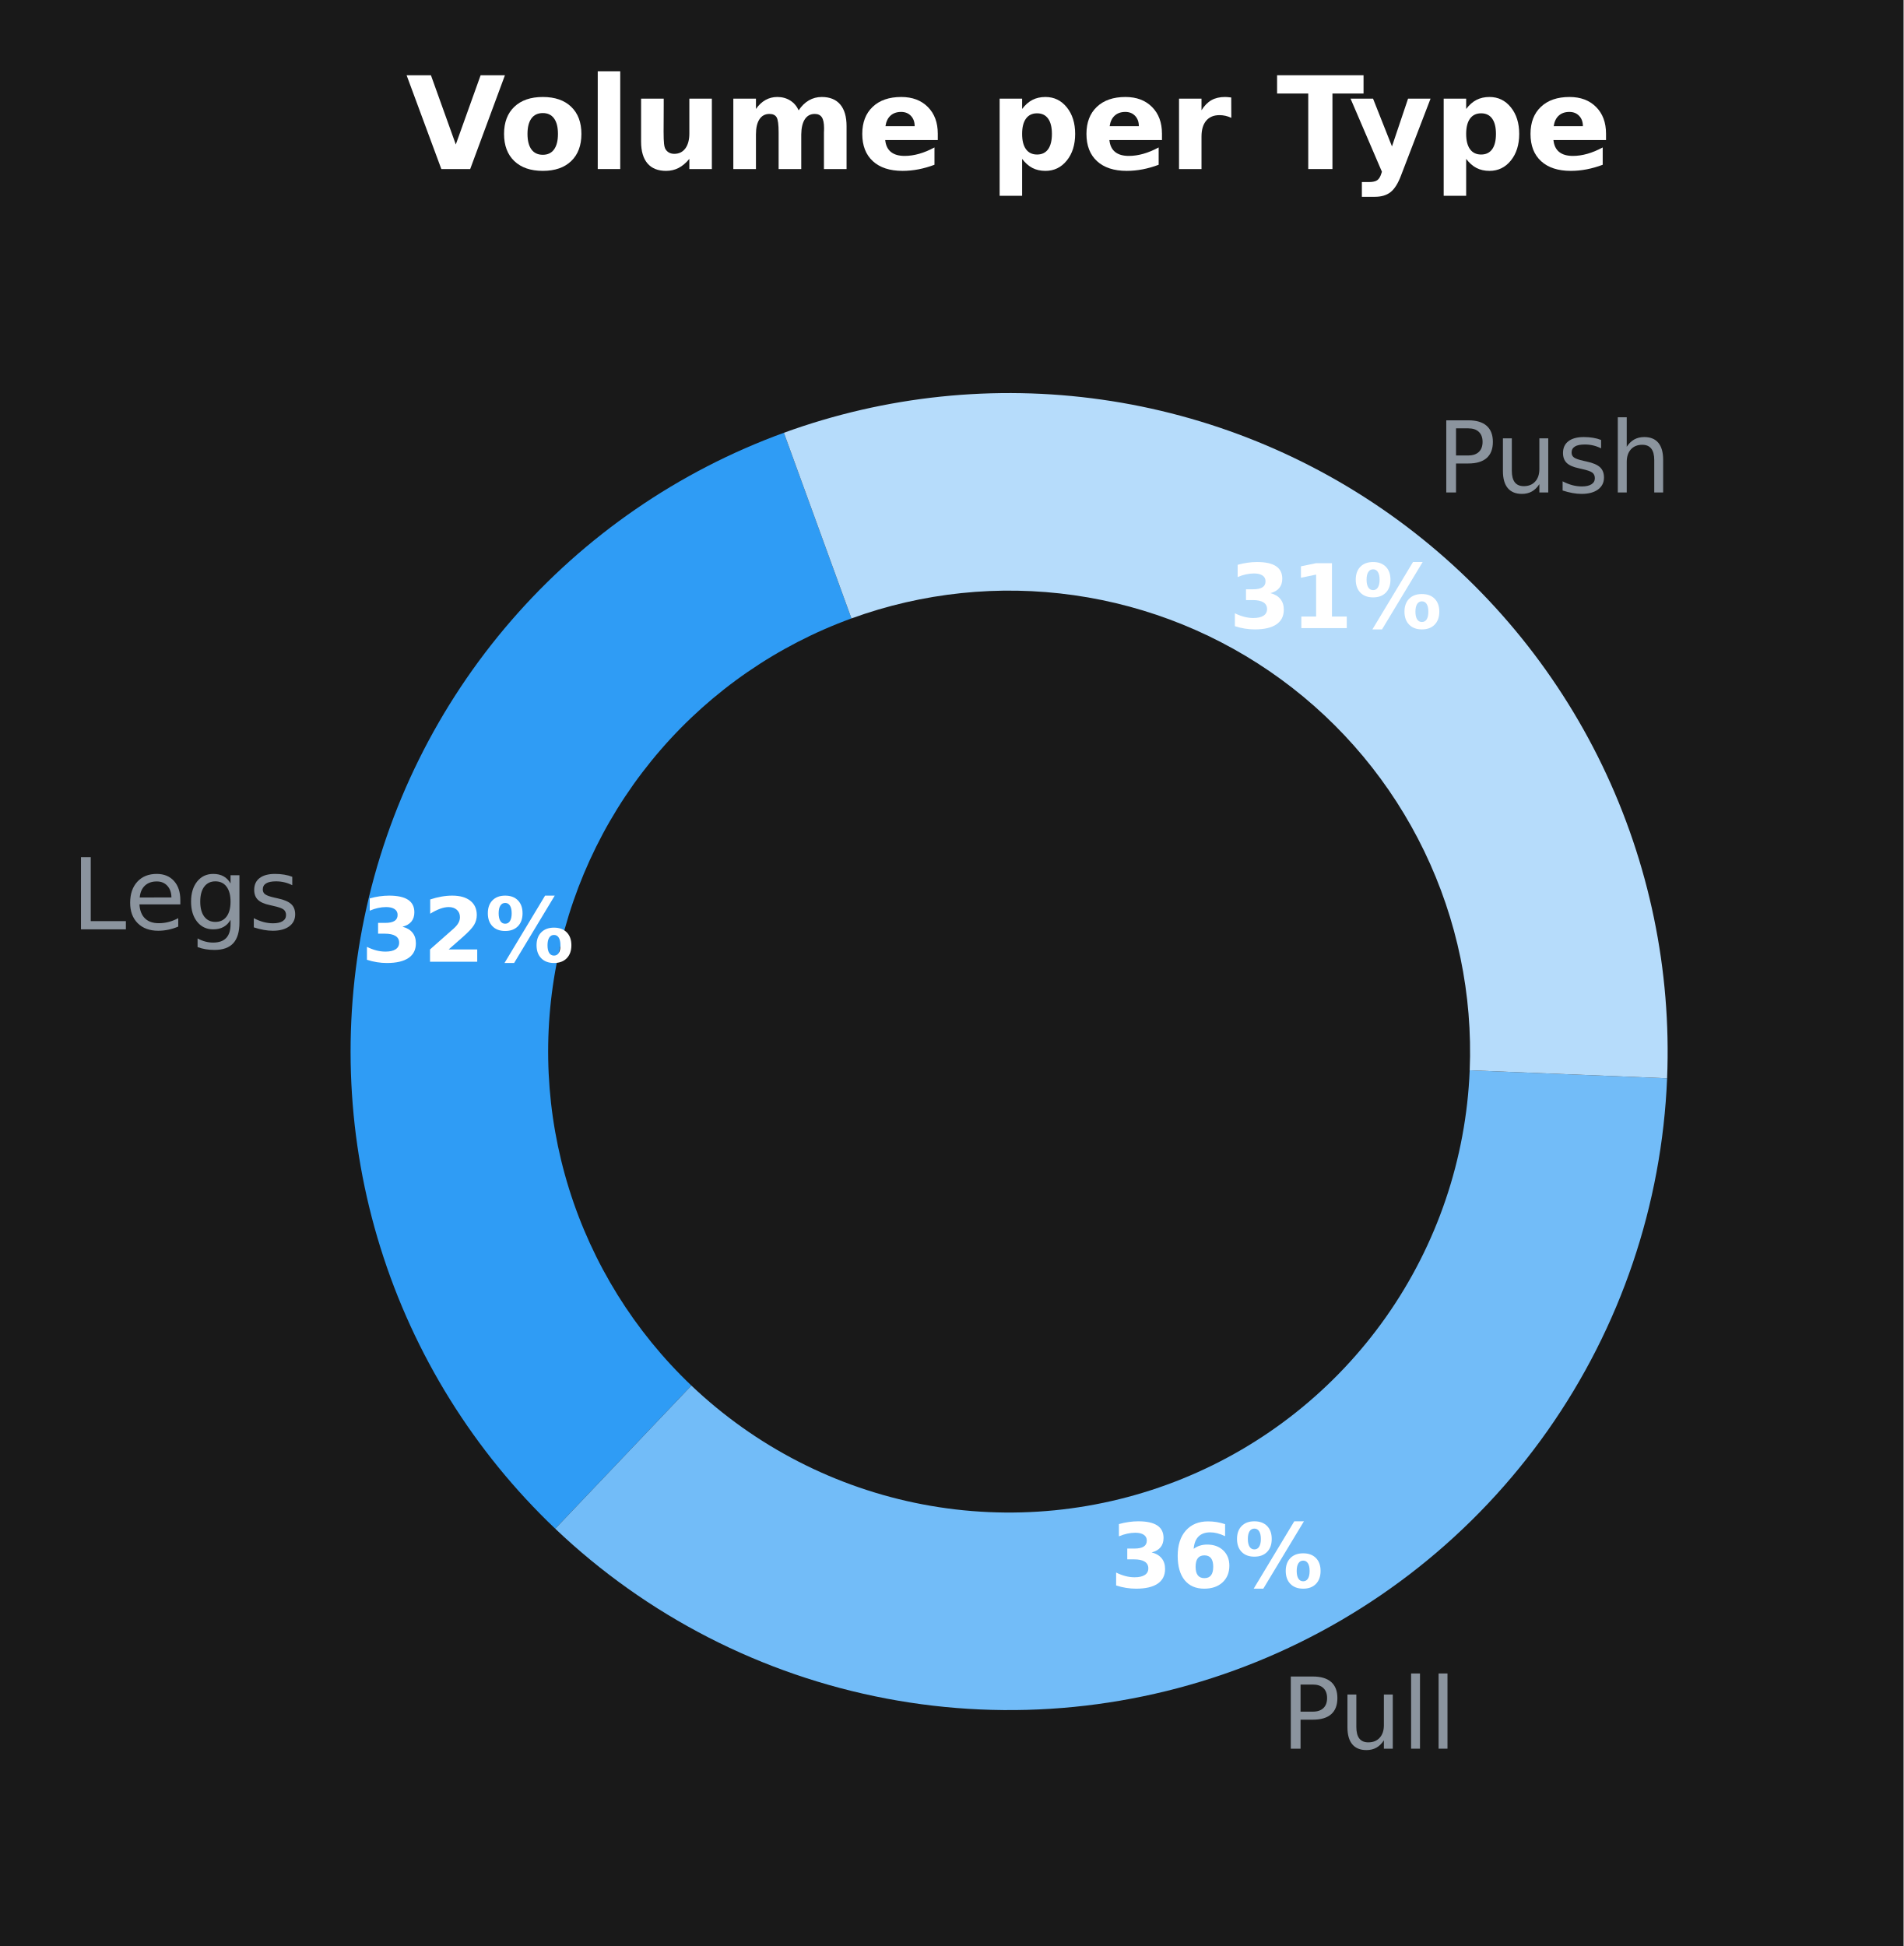
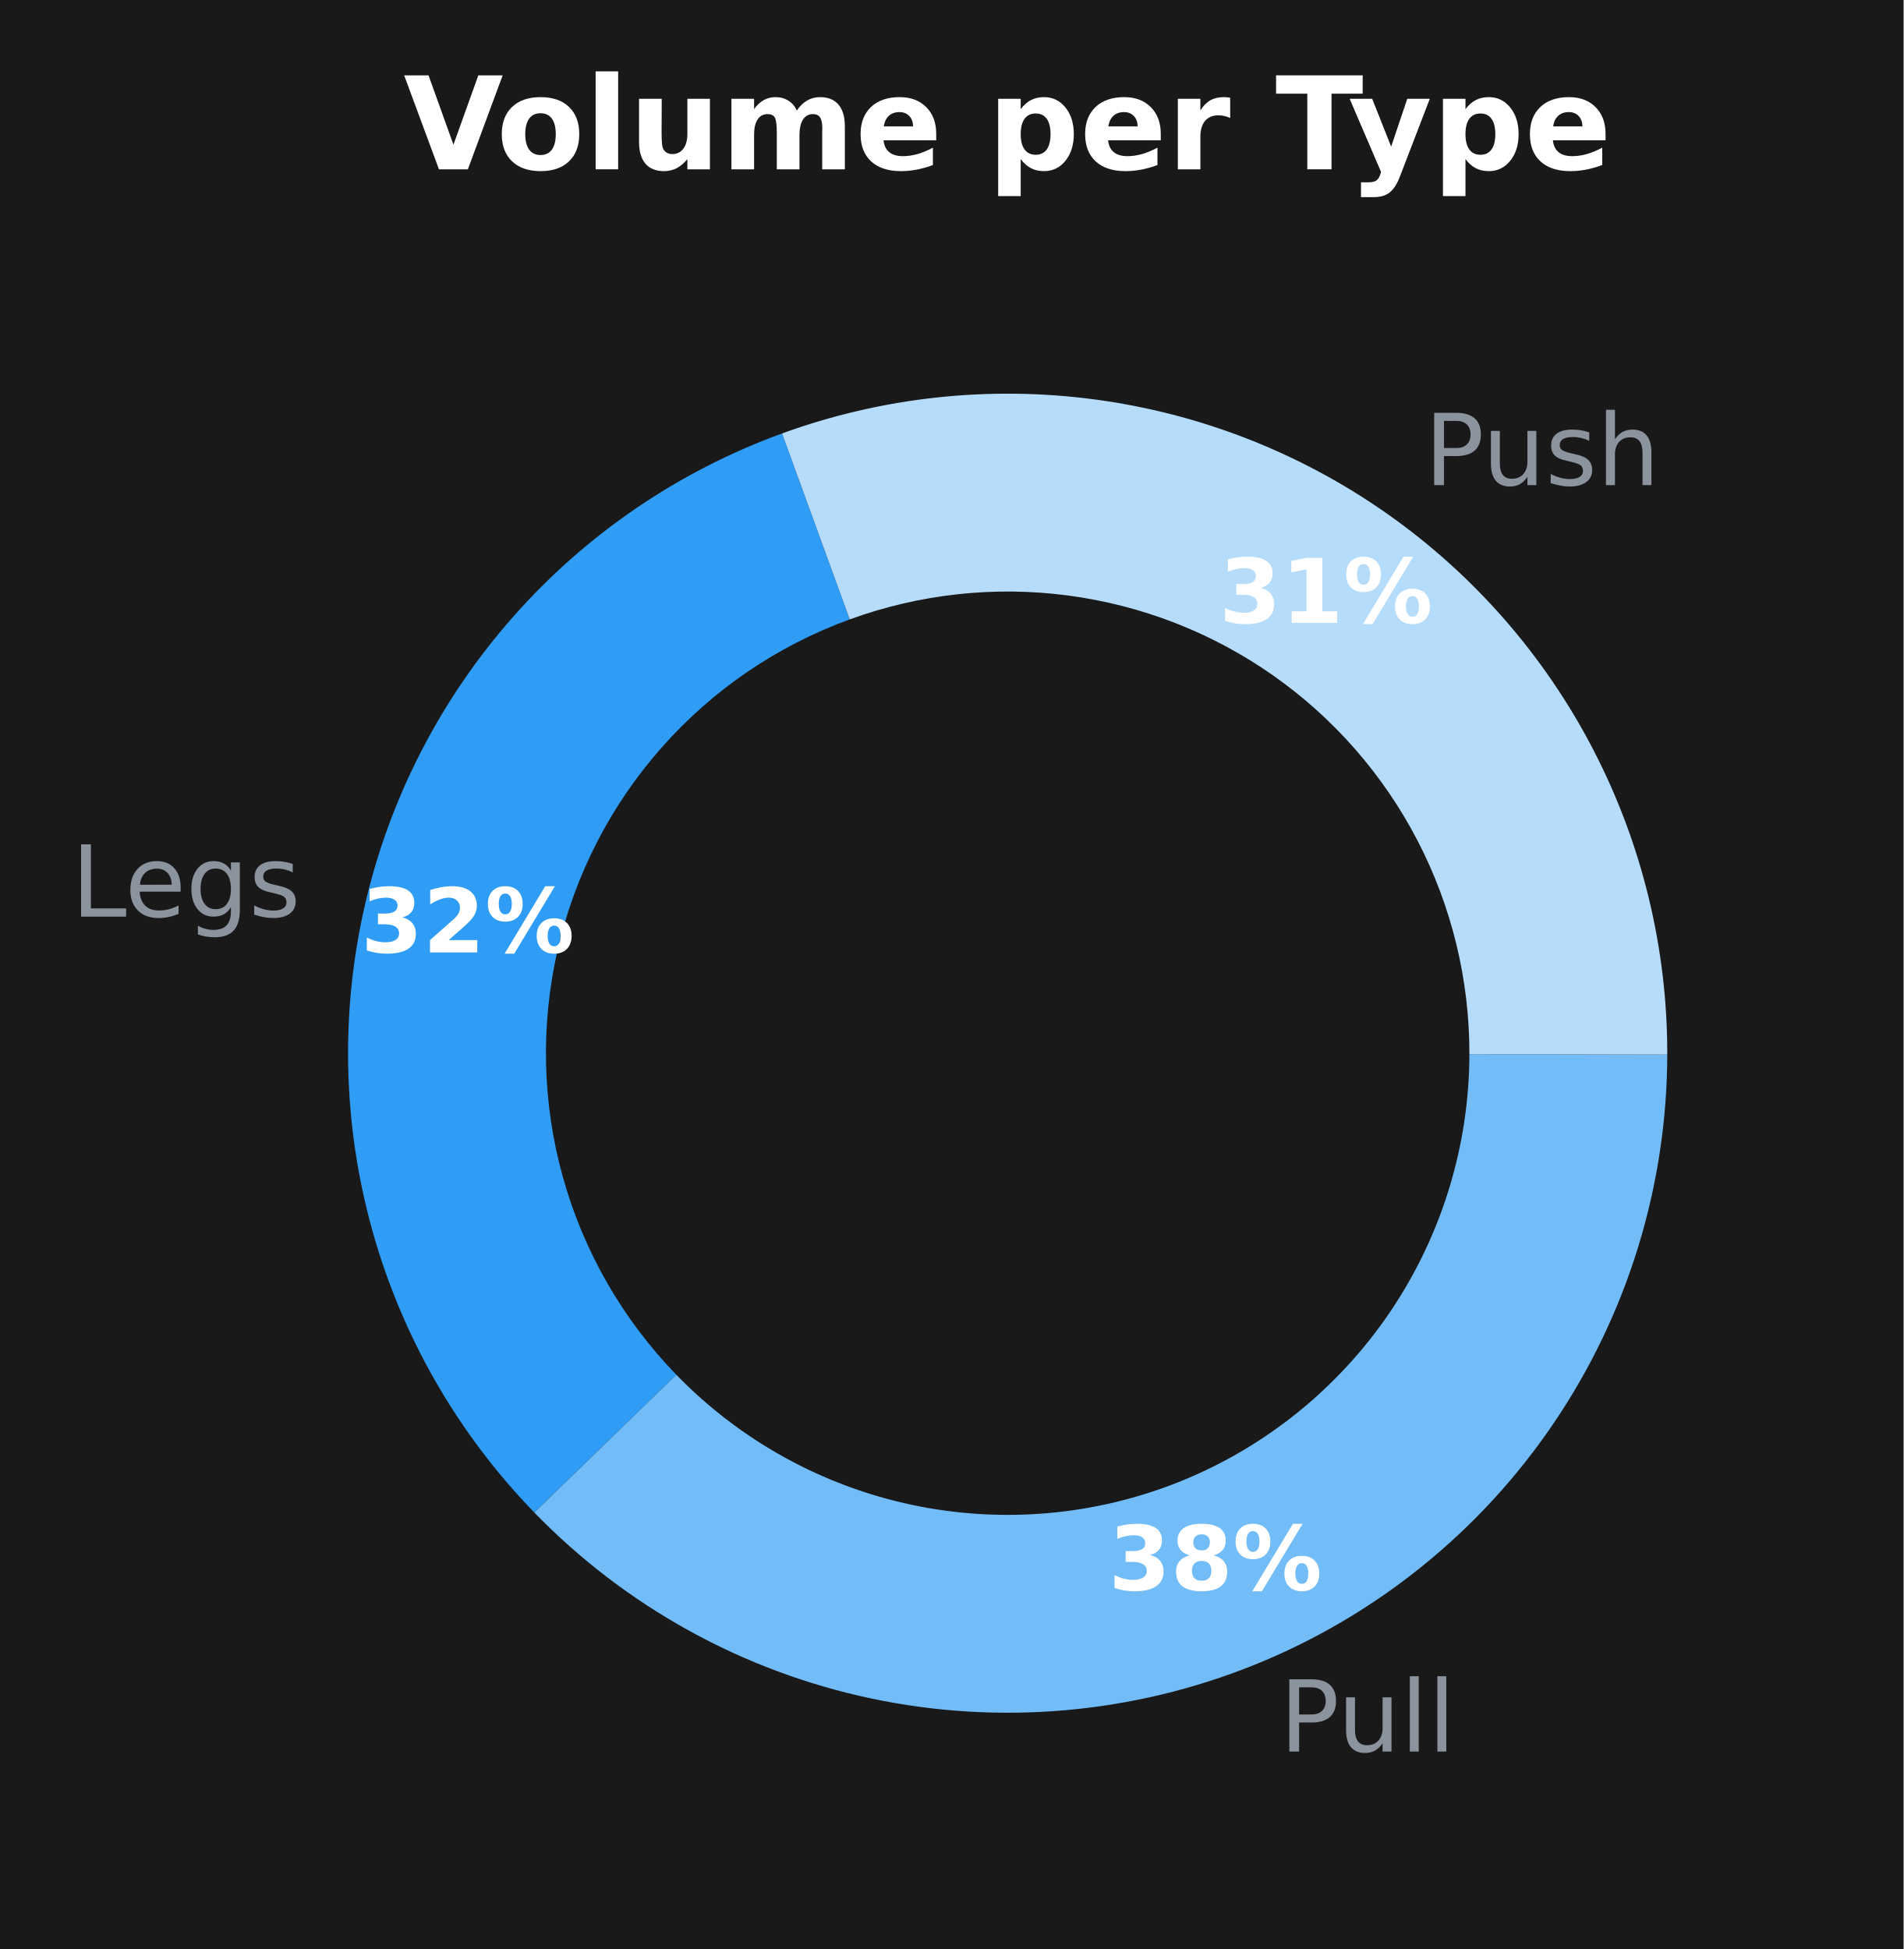
- <svg xmlns="http://www.w3.org/2000/svg" xmlns:xlink="http://www.w3.org/1999/xlink" width="192.306pt" height="196.598pt" viewBox="0 0 192.306 196.598" version="1.1">
+ <svg xmlns="http://www.w3.org/2000/svg" xmlns:xlink="http://www.w3.org/1999/xlink" width="191.993pt" height="196.598pt" viewBox="0 0 191.993 196.598" version="1.1">
  <defs>
    <style type="text/css">*{stroke-linejoin: round; stroke-linecap: butt}</style>
  </defs>
  <g id="figure_1">
    <g id="patch_1">
-       <path d="M 0 196.598  L 192.306 196.598  L 192.306 0  L 0 0  z " style="fill: #191919" />
+       <path d="M 0 196.598  L 191.993 196.598  L 191.993 0  L 0 0  z " style="fill: #191919" />
    </g>
    <g id="axes_1">
      <g id="patch_2">
-         <path d="M 79.192 43.722  C 68.549 47.596 59.069 54.124 51.655 62.686  C 44.24 71.247 39.134 81.562 36.82 92.65  C 34.507 103.737 35.063 115.233 38.435 126.046  C 41.807 136.858 47.885 146.632 56.091 154.439  L 69.847 139.978  C 64.103 134.514 59.849 127.672 57.488 120.103  C 55.128 112.535 54.739 104.487 56.358 96.726  C 57.977 88.965 61.552 81.745 66.742 75.751  C 71.932 69.758 78.568 65.188 86.018 62.477  z " style="fill: #2f9cf5" />
+         <path d="M 78.879 43.722  C 68.448 47.519 59.13 53.867 51.78 62.186  C 44.429 70.505 39.276 80.533 36.792 91.353  C 34.308 102.173 34.572 113.444 37.558 124.136  C 40.545 134.828 46.16 144.604 53.892 152.571  L 68.214 138.671  C 62.802 133.094 58.871 126.251 56.781 118.766  C 54.69 111.282 54.506 103.392 56.244 95.818  C 57.983 88.244 61.59 81.225 66.736 75.402  C 71.881 69.578 78.403 65.135 85.706 62.477  z " style="fill: #2f9cf5" />
      </g>
      <g id="patch_3">
-         <path d="M 56.091 154.439  C 65.354 163.251 76.965 169.209 89.526 171.596  C 102.086 173.983 115.073 172.699 126.923 167.899  C 138.773 163.099 148.992 154.983 156.351 144.527  C 163.71 134.071 167.9 121.713 168.419 108.938  L 148.477 108.128  C 148.114 117.07 145.18 125.721 140.029 133.04  C 134.878 140.359 127.725 146.041 119.43 149.401  C 111.135 152.761 102.044 153.66 93.252 151.989  C 84.459 150.318 76.332 146.147 69.847 139.978  z " style="fill: #72bcf8" />
+         <path d="M 53.892 152.571  C 63.105 162.064 74.944 168.597 87.888 171.331  C 100.832 174.064 114.302 172.875 126.567 167.917  C 138.832 162.959 149.344 154.453 156.752 143.492  C 164.161 132.531 168.134 119.606 168.161 106.377  L 148.203 106.335  C 148.184 115.596 145.402 124.643 140.217 132.316  C 135.031 139.988 127.673 145.942 119.087 149.413  C 110.501 152.884 101.073 153.716 92.012 151.803  C 82.951 149.89 74.664 145.316 68.214 138.671  z " style="fill: #72bcf8" />
      </g>
      <g id="patch_4">
-         <path d="M 168.419 108.938  C 168.862 98.024 166.611 87.167 161.865 77.329  C 157.118 67.491 150.021 58.972 141.203 52.527  C 132.384 46.082 122.113 41.906 111.298 40.371  C 100.484 38.835 89.456 39.986 79.192 43.722  L 86.018 62.477  C 93.203 59.862 100.923 59.056 108.493 60.131  C 116.063 61.206 123.253 64.129 129.426 68.64  C 135.599 73.152 140.567 79.115 143.889 86.002  C 147.211 92.888 148.787 100.488 148.477 108.128  z " style="fill: #b6dcfb" />
+         <path d="M 168.161 106.377  C 168.183 95.67 165.621 85.115 160.692 75.611  C 155.764 66.107 148.613 57.931 139.849 51.781  C 131.085 45.631 120.965 41.687 110.351 40.284  C 99.737 38.881 88.94 40.06 78.879 43.722  L 85.706 62.477  C 92.748 59.914 100.306 59.088 107.736 60.07  C 115.166 61.052 122.25 63.813 128.384 68.118  C 134.519 72.423 139.524 78.146 142.975 84.799  C 146.425 91.452 148.218 98.841 148.203 106.335  z " style="fill: #b6dcfb" />
      </g>
      <g id="matplotlib.axis_1" />
      <g id="matplotlib.axis_2" />
      <g id="text_1">
-         <g style="fill: #8b949e" transform="translate(7.2 93.88842) scale(0.1 -0.1)">
+         <g style="fill: #8b949e" transform="translate(7.2 92.46183) scale(0.1 -0.1)">
          <defs>
            <path id="DejaVuSans-2f" d="M 628 4666  L 1259 4666  L 1259 531  L 3531 531  L 3531 0  L 628 0  L 628 4666  z " transform="scale(0.015625)" />
            <path id="DejaVuSans-48" d="M 3597 1894  L 3597 1613  L 953 1613  Q 991 1019 1311 708  Q 1631 397 2203 397  Q 2534 397 2845 478  Q 3156 559 3463 722  L 3463 178  Q 3153 47 2828 -22  Q 2503 -91 2169 -91  Q 1331 -91 842 396  Q 353 884 353 1716  Q 353 2575 817 3079  Q 1281 3584 2069 3584  Q 2775 3584 3186 3129  Q 3597 2675 3597 1894  z M 3022 2063  Q 3016 2534 2758 2815  Q 2500 3097 2075 3097  Q 1594 3097 1305 2825  Q 1016 2553 972 2059  L 3022 2063  z " transform="scale(0.015625)" />
            <path id="DejaVuSans-4a" d="M 2906 1791  Q 2906 2416 2648 2759  Q 2391 3103 1925 3103  Q 1463 3103 1205 2759  Q 947 2416 947 1791  Q 947 1169 1205 825  Q 1463 481 1925 481  Q 2391 481 2648 825  Q 2906 1169 2906 1791  z M 3481 434  Q 3481 -459 3084 -895  Q 2688 -1331 1869 -1331  Q 1566 -1331 1297 -1286  Q 1028 -1241 775 -1147  L 775 -588  Q 1028 -725 1275 -790  Q 1522 -856 1778 -856  Q 2344 -856 2625 -561  Q 2906 -266 2906 331  L 2906 616  Q 2728 306 2450 153  Q 2172 0 1784 0  Q 1141 0 747 490  Q 353 981 353 1791  Q 353 2603 747 3093  Q 1141 3584 1784 3584  Q 2172 3584 2450 3431  Q 2728 3278 2906 2969  L 2906 3500  L 3481 3500  L 3481 434  z " transform="scale(0.015625)" />
            <path id="DejaVuSans-56" d="M 2834 3397  L 2834 2853  Q 2591 2978 2328 3040  Q 2066 3103 1784 3103  Q 1356 3103 1142 2972  Q 928 2841 928 2578  Q 928 2378 1081 2264  Q 1234 2150 1697 2047  L 1894 2003  Q 2506 1872 2764 1633  Q 3022 1394 3022 966  Q 3022 478 2636 193  Q 2250 -91 1575 -91  Q 1294 -91 989 -36  Q 684 19 347 128  L 347 722  Q 666 556 975 473  Q 1284 391 1588 391  Q 1994 391 2212 530  Q 2431 669 2431 922  Q 2431 1156 2273 1281  Q 2116 1406 1581 1522  L 1381 1569  Q 847 1681 609 1914  Q 372 2147 372 2553  Q 372 3047 722 3315  Q 1072 3584 1716 3584  Q 2034 3584 2315 3537  Q 2597 3491 2834 3397  z " transform="scale(0.015625)" />
          </defs>
          <use xlink:href="#DejaVuSans-2f" />
          <use xlink:href="#DejaVuSans-48" transform="translate(53.96875 0)" />
          <use xlink:href="#DejaVuSans-4a" transform="translate(115.5 0)" />
          <use xlink:href="#DejaVuSans-56" transform="translate(178.9844 0)" />
        </g>
      </g>
      <g id="text_2">
-         <g style="fill: #8b949e" transform="translate(129.4209 176.6634) scale(0.1 -0.1)">
+         <g style="fill: #8b949e" transform="translate(129.0607 176.6827) scale(0.1 -0.1)">
          <defs>
            <path id="DejaVuSans-33" d="M 1259 4147  L 1259 2394  L 2053 2394  Q 2494 2394 2734 2622  Q 2975 2850 2975 3272  Q 2975 3691 2734 3919  Q 2494 4147 2053 4147  L 1259 4147  z M 628 4666  L 2053 4666  Q 2838 4666 3239 4311  Q 3641 3956 3641 3272  Q 3641 2581 3239 2228  Q 2838 1875 2053 1875  L 1259 1875  L 1259 0  L 628 0  L 628 4666  z " transform="scale(0.015625)" />
            <path id="DejaVuSans-58" d="M 544 1381  L 544 3500  L 1119 3500  L 1119 1403  Q 1119 906 1312 657  Q 1506 409 1894 409  Q 2359 409 2629 706  Q 2900 1003 2900 1516  L 2900 3500  L 3475 3500  L 3475 0  L 2900 0  L 2900 538  Q 2691 219 2414 64  Q 2138 -91 1772 -91  Q 1169 -91 856 284  Q 544 659 544 1381  z M 1991 3584  L 1991 3584  z " transform="scale(0.015625)" />
            <path id="DejaVuSans-4f" d="M 603 4863  L 1178 4863  L 1178 0  L 603 0  L 603 4863  z " transform="scale(0.015625)" />
          </defs>
          <use xlink:href="#DejaVuSans-33" />
          <use xlink:href="#DejaVuSans-58" transform="translate(58.54688 0)" />
          <use xlink:href="#DejaVuSans-4f" transform="translate(121.9219 0)" />
          <use xlink:href="#DejaVuSans-4f" transform="translate(149.7031 0)" />
        </g>
      </g>
      <g id="text_3">
-         <g style="fill: #8b949e" transform="translate(145.1285 49.75397) scale(0.1 -0.1)">
+         <g style="fill: #8b949e" transform="translate(143.6705 48.93356) scale(0.1 -0.1)">
          <defs>
            <path id="DejaVuSans-4b" d="M 3513 2113  L 3513 0  L 2938 0  L 2938 2094  Q 2938 2591 2744 2837  Q 2550 3084 2163 3084  Q 1697 3084 1428 2787  Q 1159 2491 1159 1978  L 1159 0  L 581 0  L 581 4863  L 1159 4863  L 1159 2956  Q 1366 3272 1645 3428  Q 1925 3584 2291 3584  Q 2894 3584 3203 3211  Q 3513 2838 3513 2113  z " transform="scale(0.015625)" />
          </defs>
          <use xlink:href="#DejaVuSans-33" />
          <use xlink:href="#DejaVuSans-58" transform="translate(58.54688 0)" />
          <use xlink:href="#DejaVuSans-56" transform="translate(121.9219 0)" />
          <use xlink:href="#DejaVuSans-4b" transform="translate(174.0156 0)" />
        </g>
      </g>
      <g id="text_4">
-         <g style="fill: #ffffff" transform="translate(36.46927 97.16163) scale(0.09 -0.09)">
+         <g style="fill: #ffffff" transform="translate(36.3954 96.07224) scale(0.09 -0.09)">
          <defs>
            <path id="DejaVuSans-Bold-16" d="M 2981 2516  Q 3453 2394 3698 2092  Q 3944 1791 3944 1325  Q 3944 631 3412 270  Q 2881 -91 1863 -91  Q 1503 -91 1142 -33  Q 781 25 428 141  L 428 1069  Q 766 900 1098 814  Q 1431 728 1753 728  Q 2231 728 2486 893  Q 2741 1059 2741 1369  Q 2741 1688 2480 1852  Q 2219 2016 1709 2016  L 1228 2016  L 1228 2791  L 1734 2791  Q 2188 2791 2409 2933  Q 2631 3075 2631 3366  Q 2631 3634 2415 3781  Q 2200 3928 1806 3928  Q 1516 3928 1219 3862  Q 922 3797 628 3669  L 628 4550  Q 984 4650 1334 4700  Q 1684 4750 2022 4750  Q 2931 4750 3382 4451  Q 3834 4153 3834 3553  Q 3834 3144 3618 2883  Q 3403 2622 2981 2516  z " transform="scale(0.015625)" />
            <path id="DejaVuSans-Bold-15" d="M 1844 884  L 3897 884  L 3897 0  L 506 0  L 506 884  L 2209 2388  Q 2438 2594 2547 2791  Q 2656 2988 2656 3200  Q 2656 3528 2436 3728  Q 2216 3928 1850 3928  Q 1569 3928 1234 3808  Q 900 3688 519 3450  L 519 4475  Q 925 4609 1322 4679  Q 1719 4750 2100 4750  Q 2938 4750 3402 4381  Q 3866 4013 3866 3353  Q 3866 2972 3669 2642  Q 3472 2313 2841 1759  L 1844 884  z " transform="scale(0.015625)" />
            <path id="DejaVuSans-Bold-8" d="M 4959 1925  Q 4738 1925 4616 1733  Q 4494 1541 4494 1184  Q 4494 825 4614 633  Q 4734 441 4959 441  Q 5184 441 5303 633  Q 5422 825 5422 1184  Q 5422 1541 5301 1733  Q 5181 1925 4959 1925  z M 4959 2450  Q 5541 2450 5875 2112  Q 6209 1775 6209 1184  Q 6209 594 5875 251  Q 5541 -91 4959 -91  Q 4378 -91 4042 251  Q 3706 594 3706 1184  Q 3706 1772 4042 2111  Q 4378 2450 4959 2450  z M 2094 -91  L 1403 -91  L 4319 4750  L 5013 4750  L 2094 -91  z M 1453 4750  Q 2034 4750 2367 4411  Q 2700 4072 2700 3481  Q 2700 2891 2367 2550  Q 2034 2209 1453 2209  Q 872 2209 539 2550  Q 206 2891 206 3481  Q 206 4072 539 4411  Q 872 4750 1453 4750  z M 1453 4225  Q 1228 4225 1106 4031  Q 984 3838 984 3481  Q 984 3122 1106 2926  Q 1228 2731 1453 2731  Q 1678 2731 1798 2926  Q 1919 3122 1919 3481  Q 1919 3838 1797 4031  Q 1675 4225 1453 4225  z " transform="scale(0.015625)" />
          </defs>
          <use xlink:href="#DejaVuSans-Bold-16" />
          <use xlink:href="#DejaVuSans-Bold-15" transform="translate(69.57812 0)" />
          <use xlink:href="#DejaVuSans-Bold-8" transform="translate(139.1562 0)" />
        </g>
      </g>
      <g id="text_5">
-         <g style="fill: #ffffff" transform="translate(112.1557 160.3713) scale(0.09 -0.09)">
+         <g style="fill: #ffffff" transform="translate(111.8067 160.386) scale(0.09 -0.09)">
          <defs>
-             <path id="DejaVuSans-Bold-19" d="M 2316 2303  Q 2000 2303 1842 2098  Q 1684 1894 1684 1484  Q 1684 1075 1842 870  Q 2000 666 2316 666  Q 2634 666 2792 870  Q 2950 1075 2950 1484  Q 2950 1894 2792 2098  Q 2634 2303 2316 2303  z M 3803 4544  L 3803 3681  Q 3506 3822 3243 3889  Q 2981 3956 2731 3956  Q 2194 3956 1894 3657  Q 1594 3359 1544 2772  Q 1750 2925 1990 3001  Q 2231 3078 2516 3078  Q 3231 3078 3670 2659  Q 4109 2241 4109 1563  Q 4109 813 3618 361  Q 3128 -91 2303 -91  Q 1394 -91 895 523  Q 397 1138 397 2266  Q 397 3422 980 4083  Q 1563 4744 2578 4744  Q 2900 4744 3203 4694  Q 3506 4644 3803 4544  z " transform="scale(0.015625)" />
+             <path id="DejaVuSans-Bold-1b" d="M 2228 2088  Q 1891 2088 1709 1903  Q 1528 1719 1528 1375  Q 1528 1031 1709 848  Q 1891 666 2228 666  Q 2563 666 2741 848  Q 2919 1031 2919 1375  Q 2919 1722 2741 1905  Q 2563 2088 2228 2088  z M 1350 2484  Q 925 2613 709 2878  Q 494 3144 494 3541  Q 494 4131 934 4440  Q 1375 4750 2228 4750  Q 3075 4750 3515 4442  Q 3956 4134 3956 3541  Q 3956 3144 3739 2878  Q 3522 2613 3097 2484  Q 3572 2353 3814 2058  Q 4056 1763 4056 1313  Q 4056 619 3595 264  Q 3134 -91 2228 -91  Q 1319 -91 855 264  Q 391 619 391 1313  Q 391 1763 633 2058  Q 875 2353 1350 2484  z M 1631 3419  Q 1631 3141 1786 2991  Q 1941 2841 2228 2841  Q 2509 2841 2662 2991  Q 2816 3141 2816 3419  Q 2816 3697 2662 3845  Q 2509 3994 2228 3994  Q 1941 3994 1786 3844  Q 1631 3694 1631 3419  z " transform="scale(0.015625)" />
          </defs>
          <use xlink:href="#DejaVuSans-Bold-16" />
-           <use xlink:href="#DejaVuSans-Bold-19" transform="translate(69.57812 0)" />
+           <use xlink:href="#DejaVuSans-Bold-1b" transform="translate(69.57812 0)" />
          <use xlink:href="#DejaVuSans-Bold-8" transform="translate(139.1562 0)" />
        </g>
      </g>
      <g id="text_6">
-         <g style="fill: #ffffff" transform="translate(124.1505 63.45866) scale(0.09 -0.09)">
+         <g style="fill: #ffffff" transform="translate(122.9633 62.83217) scale(0.09 -0.09)">
          <defs>
            <path id="DejaVuSans-Bold-14" d="M 750 831  L 1813 831  L 1813 3847  L 722 3622  L 722 4441  L 1806 4666  L 2950 4666  L 2950 831  L 4013 831  L 4013 0  L 750 0  L 750 831  z " transform="scale(0.015625)" />
          </defs>
          <use xlink:href="#DejaVuSans-Bold-16" />
          <use xlink:href="#DejaVuSans-Bold-14" transform="translate(69.57812 0)" />
          <use xlink:href="#DejaVuSans-Bold-8" transform="translate(139.1562 0)" />
        </g>
      </g>
      <g id="text_7">
-         <g style="fill: #ffffff" transform="translate(41.01344 17.07797) scale(0.13 -0.13)">
+         <g style="fill: #ffffff" transform="translate(40.7009 17.07797) scale(0.13 -0.13)">
          <defs>
            <path id="DejaVuSans-Bold-39" d="M 31 4666  L 1241 4666  L 2478 1222  L 3713 4666  L 4922 4666  L 3194 0  L 1759 0  L 31 4666  z " transform="scale(0.015625)" />
            <path id="DejaVuSans-Bold-52" d="M 2203 2784  Q 1831 2784 1636 2517  Q 1441 2250 1441 1747  Q 1441 1244 1636 976  Q 1831 709 2203 709  Q 2569 709 2762 976  Q 2956 1244 2956 1747  Q 2956 2250 2762 2517  Q 2569 2784 2203 2784  z M 2203 3584  Q 3106 3584 3614 3096  Q 4122 2609 4122 1747  Q 4122 884 3614 396  Q 3106 -91 2203 -91  Q 1297 -91 786 396  Q 275 884 275 1747  Q 275 2609 786 3096  Q 1297 3584 2203 3584  z " transform="scale(0.015625)" />
            <path id="DejaVuSans-Bold-4f" d="M 538 4863  L 1656 4863  L 1656 0  L 538 0  L 538 4863  z " transform="scale(0.015625)" />
            <path id="DejaVuSans-Bold-58" d="M 500 1363  L 500 3500  L 1625 3500  L 1625 3150  Q 1625 2866 1622 2436  Q 1619 2006 1619 1863  Q 1619 1441 1641 1255  Q 1663 1069 1716 984  Q 1784 875 1895 815  Q 2006 756 2150 756  Q 2500 756 2700 1025  Q 2900 1294 2900 1772  L 2900 3500  L 4019 3500  L 4019 0  L 2900 0  L 2900 506  Q 2647 200 2364 54  Q 2081 -91 1741 -91  Q 1134 -91 817 281  Q 500 653 500 1363  z " transform="scale(0.015625)" />
            <path id="DejaVuSans-Bold-50" d="M 3781 2919  Q 3994 3244 4286 3414  Q 4578 3584 4928 3584  Q 5531 3584 5847 3212  Q 6163 2841 6163 2131  L 6163 0  L 5038 0  L 5038 1825  Q 5041 1866 5042 1909  Q 5044 1953 5044 2034  Q 5044 2406 4934 2573  Q 4825 2741 4581 2741  Q 4263 2741 4089 2478  Q 3916 2216 3909 1719  L 3909 0  L 2784 0  L 2784 1825  Q 2784 2406 2684 2573  Q 2584 2741 2328 2741  Q 2006 2741 1831 2477  Q 1656 2213 1656 1722  L 1656 0  L 531 0  L 531 3500  L 1656 3500  L 1656 2988  Q 1863 3284 2130 3434  Q 2397 3584 2719 3584  Q 3081 3584 3359 3409  Q 3638 3234 3781 2919  z " transform="scale(0.015625)" />
            <path id="DejaVuSans-Bold-48" d="M 4031 1759  L 4031 1441  L 1416 1441  Q 1456 1047 1700 850  Q 1944 653 2381 653  Q 2734 653 3104 758  Q 3475 863 3866 1075  L 3866 213  Q 3469 63 3072 -14  Q 2675 -91 2278 -91  Q 1328 -91 801 392  Q 275 875 275 1747  Q 275 2603 792 3093  Q 1309 3584 2216 3584  Q 3041 3584 3536 3087  Q 4031 2591 4031 1759  z M 2881 2131  Q 2881 2450 2695 2645  Q 2509 2841 2209 2841  Q 1884 2841 1681 2658  Q 1478 2475 1428 2131  L 2881 2131  z " transform="scale(0.015625)" />
            <path id="DejaVuSans-Bold-3" transform="scale(0.015625)" />
            <path id="DejaVuSans-Bold-53" d="M 1656 506  L 1656 -1331  L 538 -1331  L 538 3500  L 1656 3500  L 1656 2988  Q 1888 3294 2169 3439  Q 2450 3584 2816 3584  Q 3463 3584 3878 3070  Q 4294 2556 4294 1747  Q 4294 938 3878 423  Q 3463 -91 2816 -91  Q 2450 -91 2169 54  Q 1888 200 1656 506  z M 2400 2772  Q 2041 2772 1848 2508  Q 1656 2244 1656 1747  Q 1656 1250 1848 986  Q 2041 722 2400 722  Q 2759 722 2948 984  Q 3138 1247 3138 1747  Q 3138 2247 2948 2509  Q 2759 2772 2400 2772  z " transform="scale(0.015625)" />
            <path id="DejaVuSans-Bold-55" d="M 3138 2547  Q 2991 2616 2845 2648  Q 2700 2681 2553 2681  Q 2122 2681 1889 2404  Q 1656 2128 1656 1613  L 1656 0  L 538 0  L 538 3500  L 1656 3500  L 1656 2925  Q 1872 3269 2151 3426  Q 2431 3584 2822 3584  Q 2878 3584 2943 3579  Q 3009 3575 3134 3559  L 3138 2547  z " transform="scale(0.015625)" />
            <path id="DejaVuSans-Bold-37" d="M 31 4666  L 4331 4666  L 4331 3756  L 2784 3756  L 2784 0  L 1581 0  L 1581 3756  L 31 3756  L 31 4666  z " transform="scale(0.015625)" />
            <path id="DejaVuSans-Bold-5c" d="M 78 3500  L 1197 3500  L 2138 1125  L 2938 3500  L 4056 3500  L 2584 -331  Q 2363 -916 2067 -1148  Q 1772 -1381 1288 -1381  L 641 -1381  L 641 -647  L 991 -647  Q 1275 -647 1404 -556  Q 1534 -466 1606 -231  L 1638 -134  L 78 3500  z " transform="scale(0.015625)" />
          </defs>
          <use xlink:href="#DejaVuSans-Bold-39" />
          <use xlink:href="#DejaVuSans-Bold-52" transform="translate(71.92188 0)" />
          <use xlink:href="#DejaVuSans-Bold-4f" transform="translate(140.625 0)" />
          <use xlink:href="#DejaVuSans-Bold-58" transform="translate(174.9062 0)" />
          <use xlink:href="#DejaVuSans-Bold-50" transform="translate(246.0938 0)" />
          <use xlink:href="#DejaVuSans-Bold-48" transform="translate(350.2969 0)" />
          <use xlink:href="#DejaVuSans-Bold-3" transform="translate(418.125 0)" />
          <use xlink:href="#DejaVuSans-Bold-53" transform="translate(452.9375 0)" />
          <use xlink:href="#DejaVuSans-Bold-48" transform="translate(524.5156 0)" />
          <use xlink:href="#DejaVuSans-Bold-55" transform="translate(592.3438 0)" />
          <use xlink:href="#DejaVuSans-Bold-3" transform="translate(641.6562 0)" />
          <use xlink:href="#DejaVuSans-Bold-37" transform="translate(676.4688 0)" />
          <use xlink:href="#DejaVuSans-Bold-5c" transform="translate(732.8281 0)" />
          <use xlink:href="#DejaVuSans-Bold-53" transform="translate(798.0156 0)" />
          <use xlink:href="#DejaVuSans-Bold-48" transform="translate(869.5938 0)" />
        </g>
      </g>
    </g>
  </g>
</svg>
